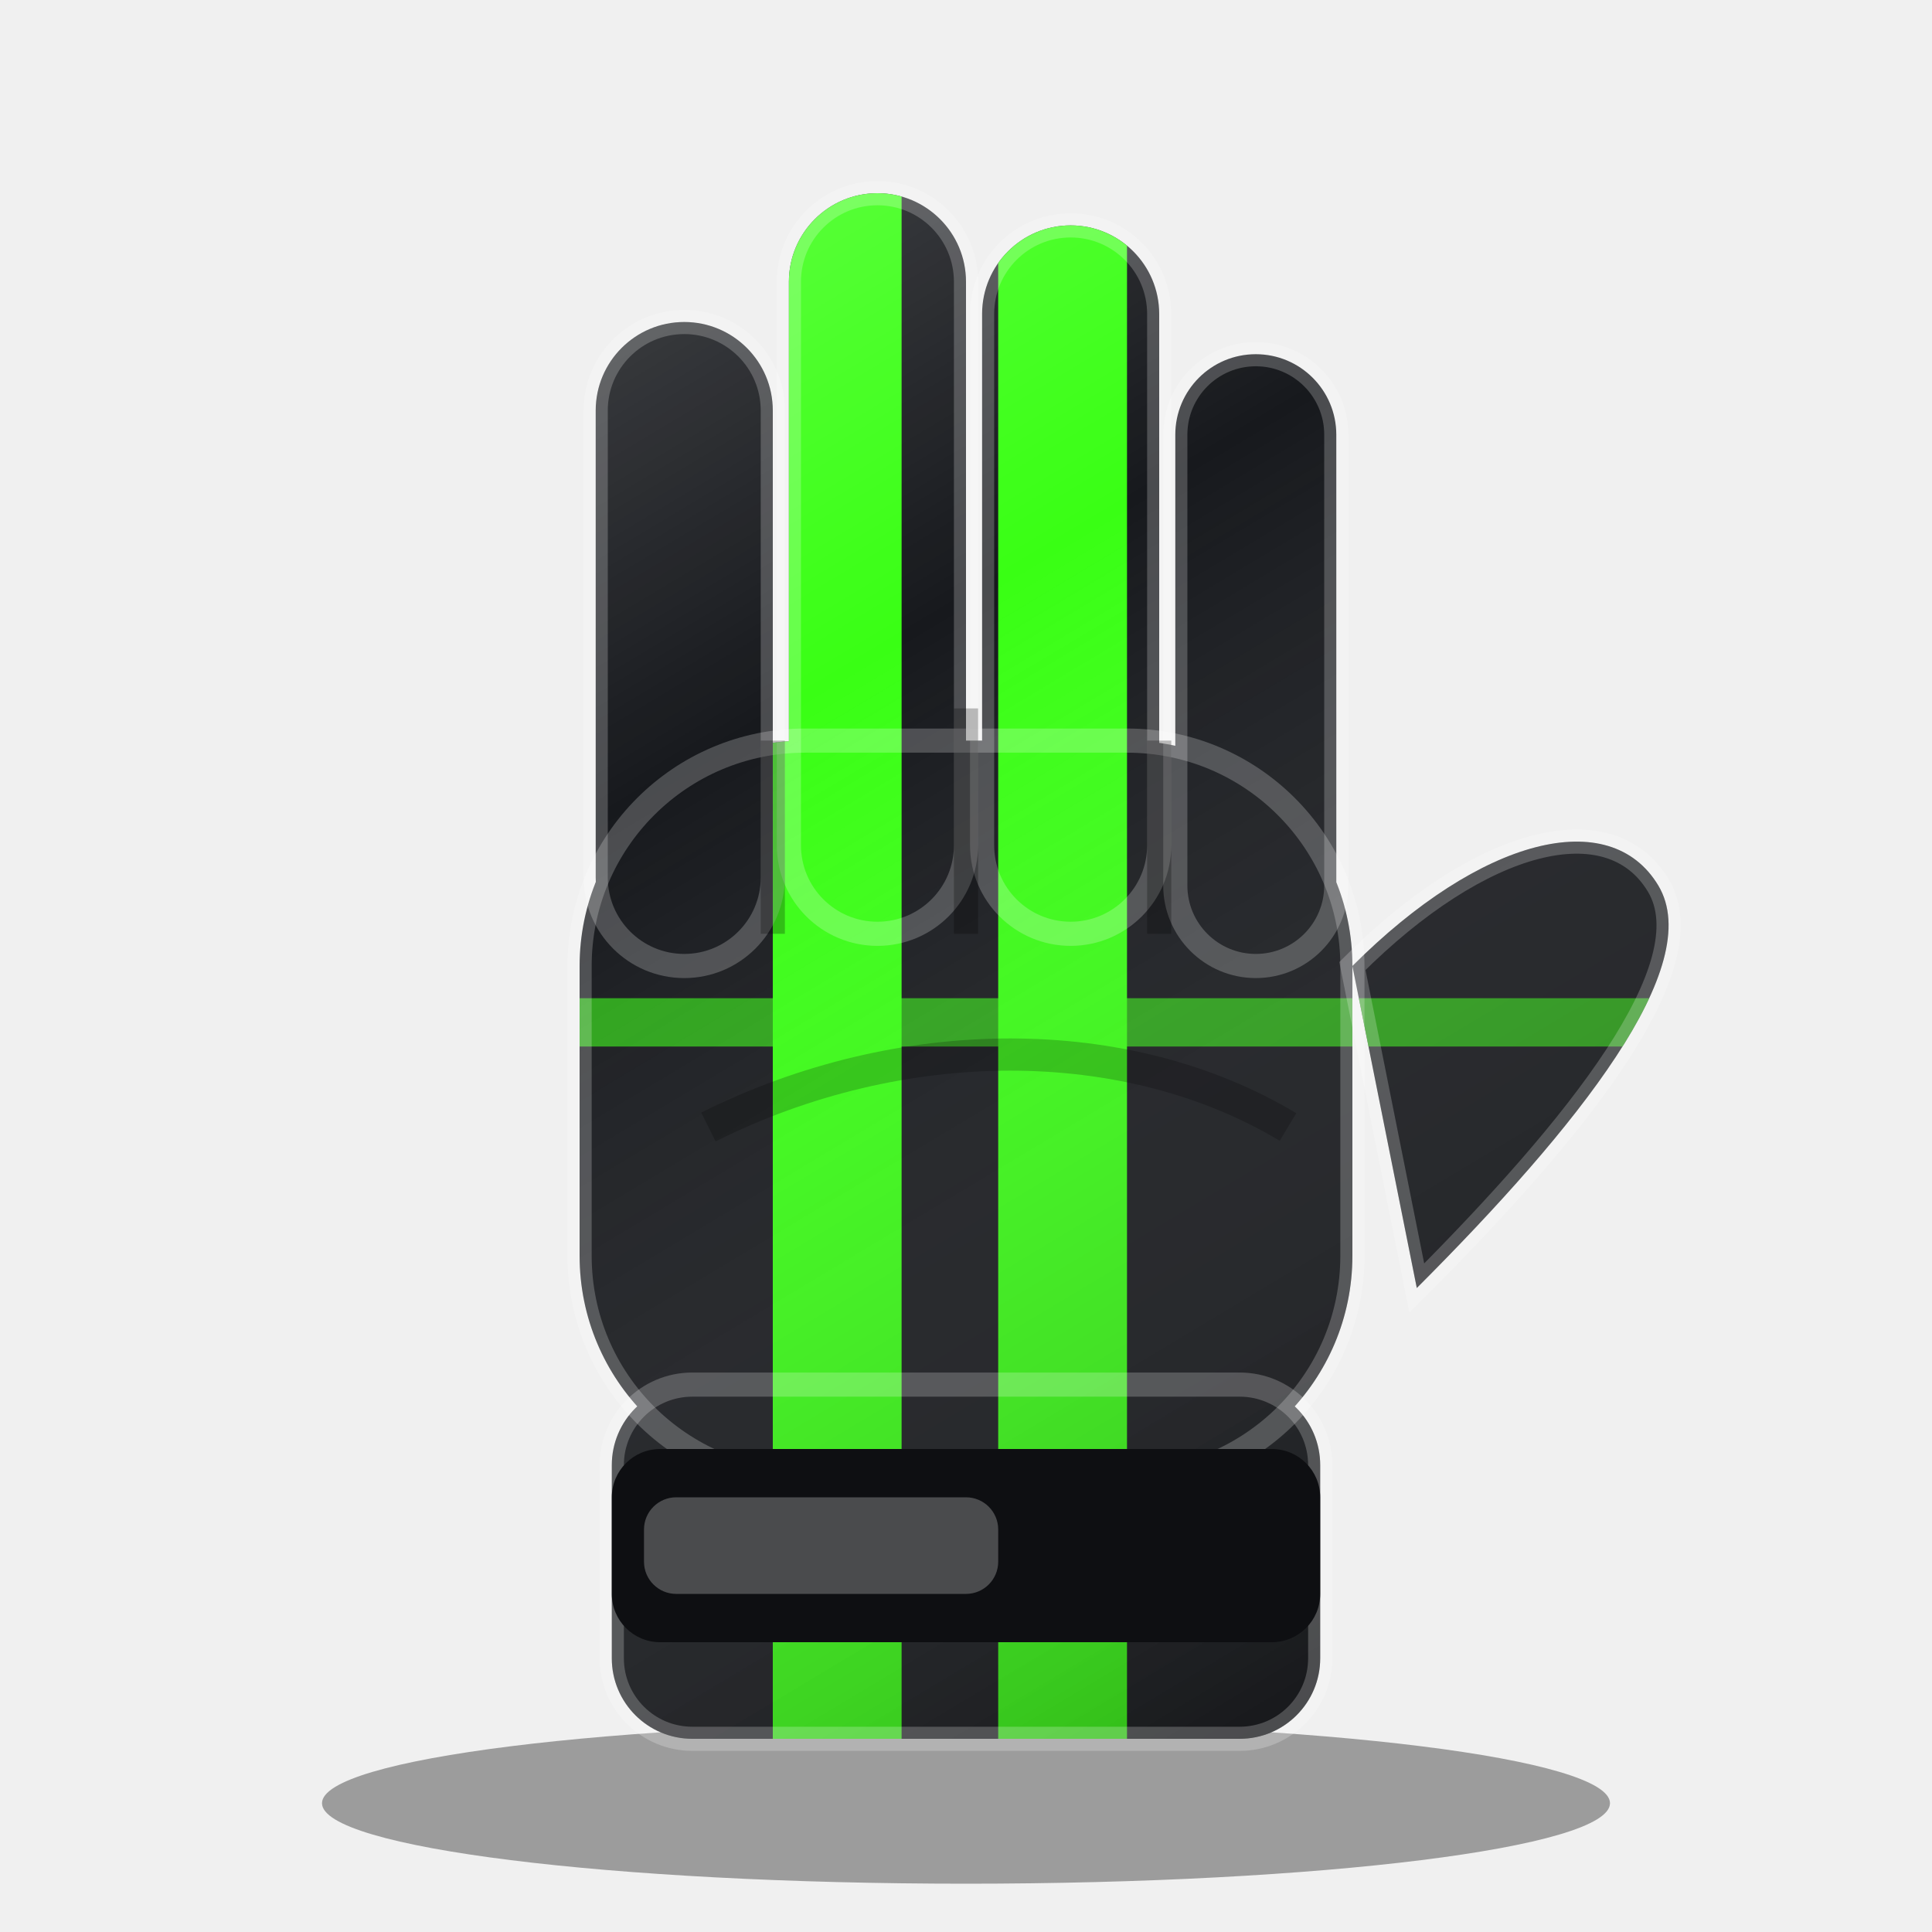
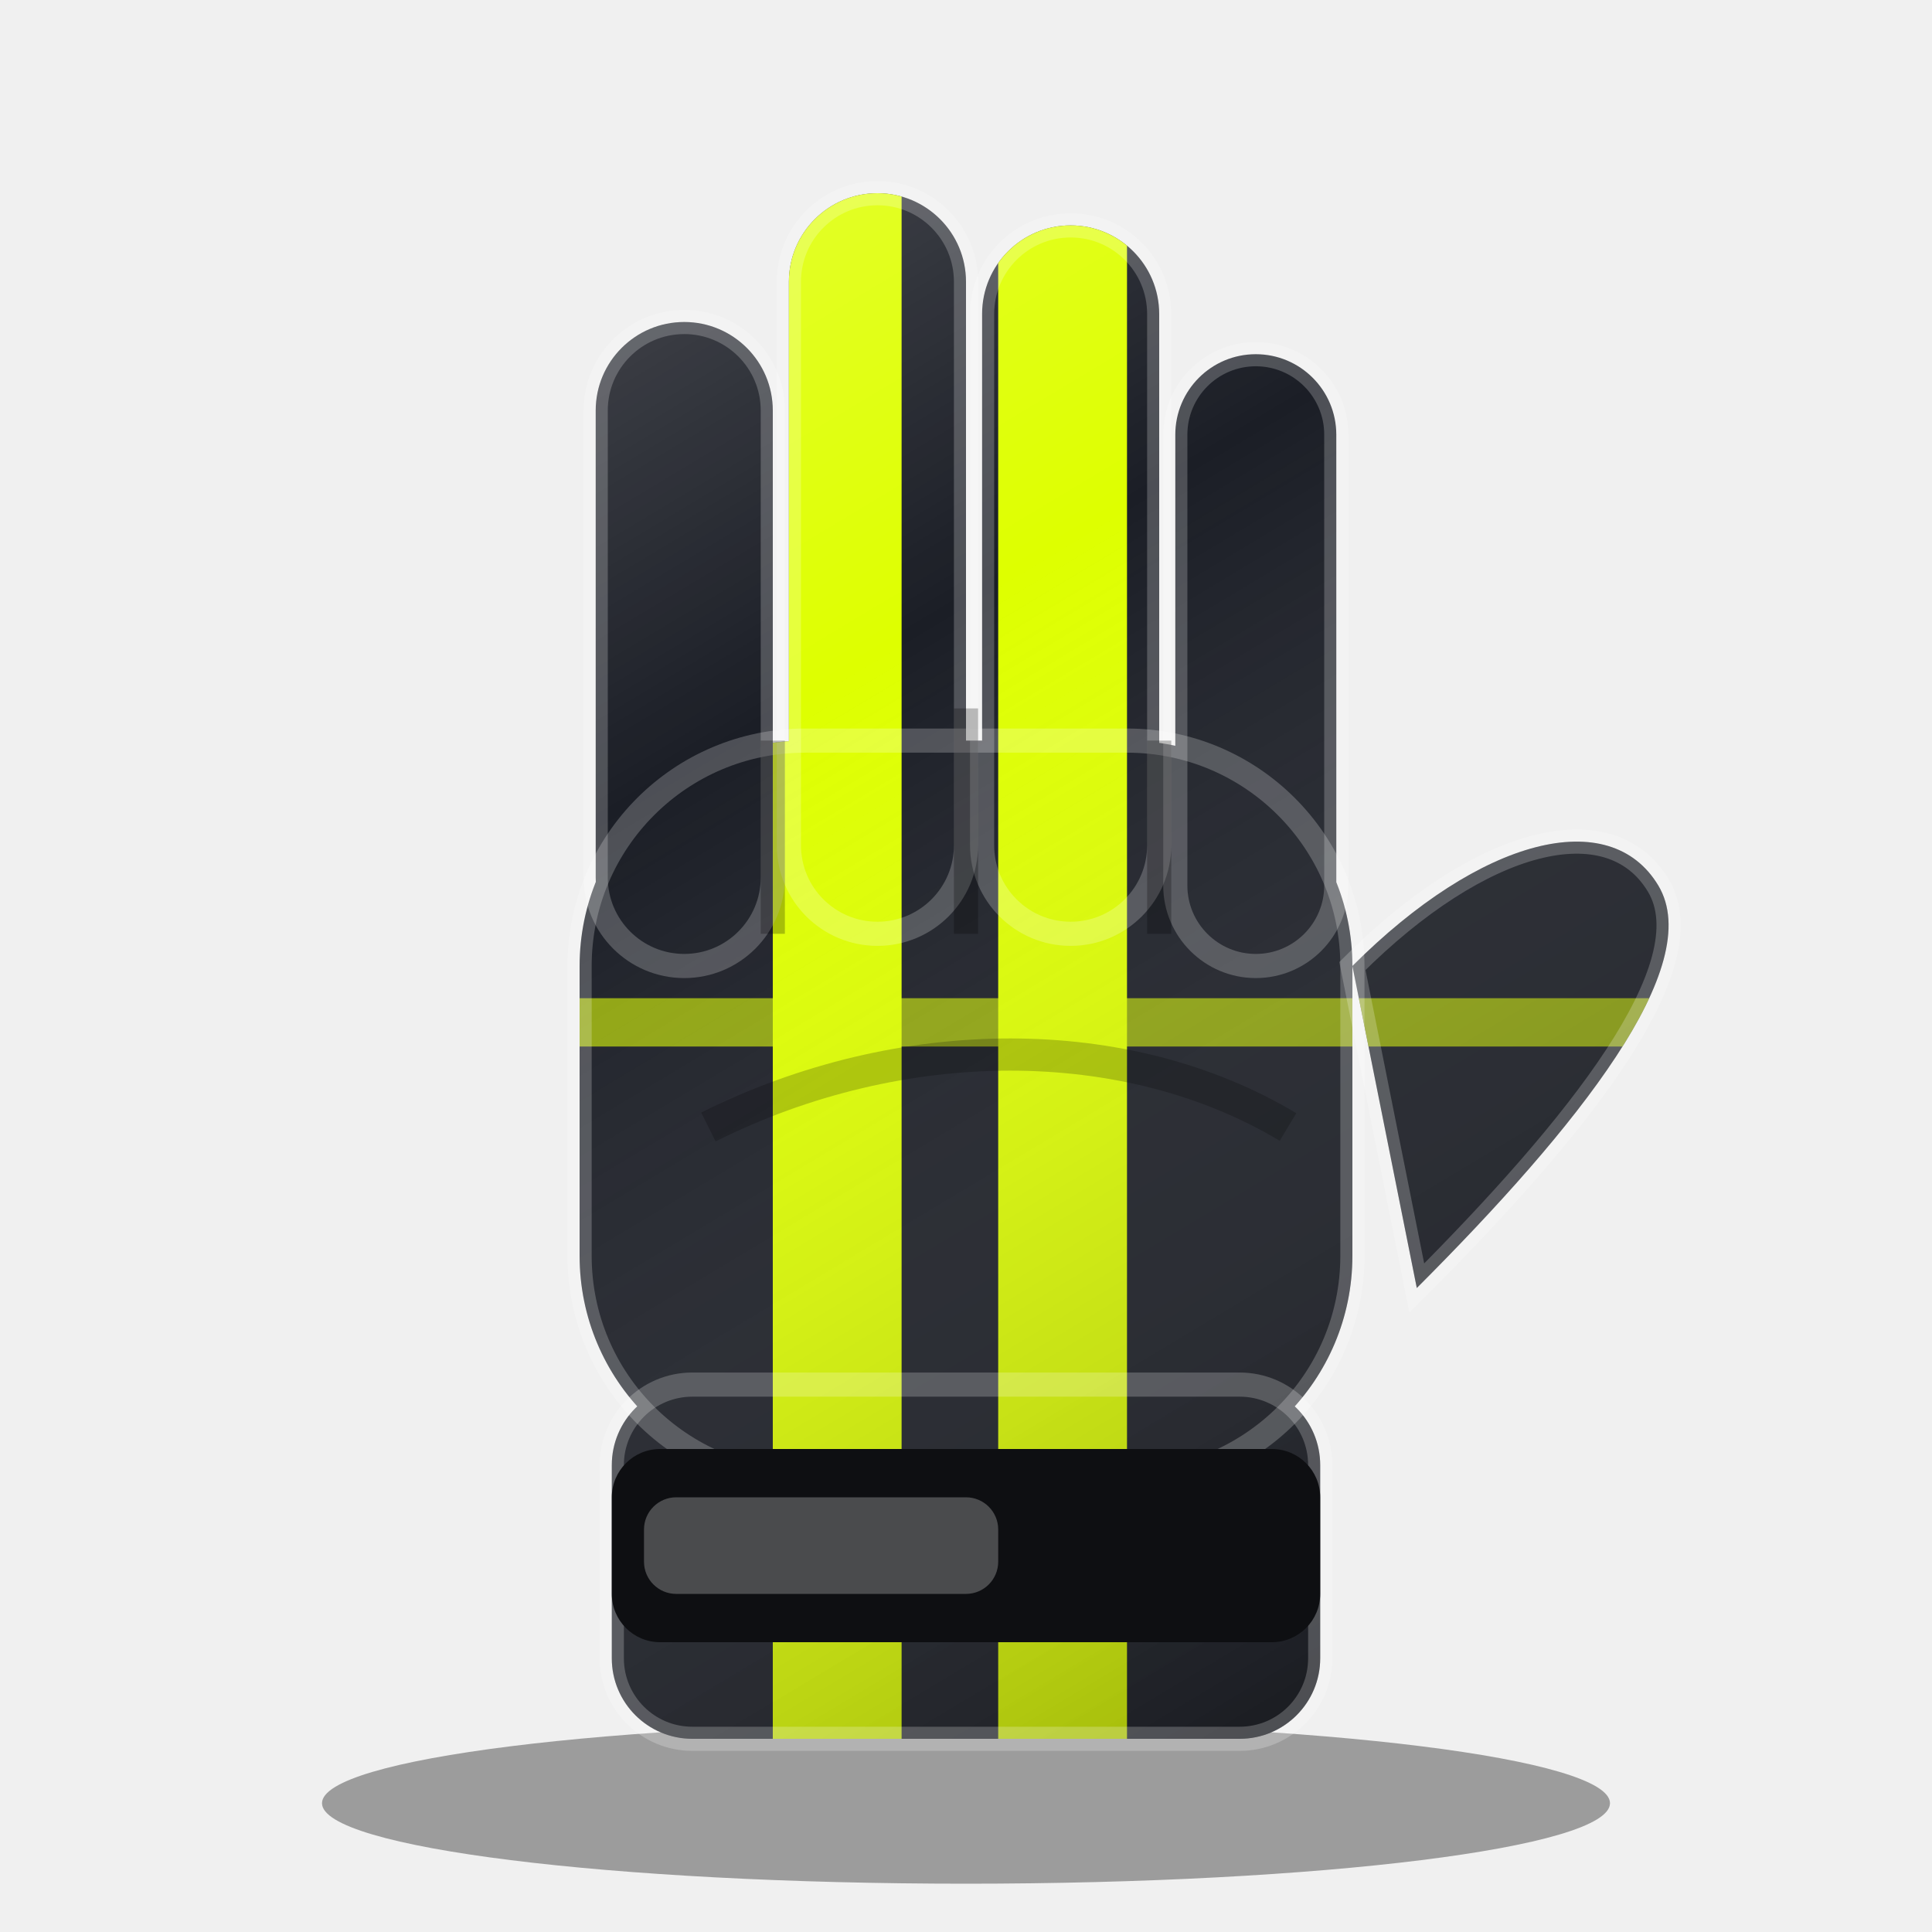
<svg xmlns="http://www.w3.org/2000/svg" viewBox="0 0 120 120" width="240" height="240">
  <defs>
    <clipPath id="clip-gloves-neon">
      <rect x="36" y="46" width="48" height="46" rx="14" />
      <rect x="37" y="20" width="11" height="40" rx="5.5" />
      <rect x="49" y="12" width="11" height="46" rx="5.5" />
      <rect x="61" y="14" width="11" height="44" rx="5.5" />
      <rect x="73" y="22" width="10" height="38" rx="5" />
      <path d="M84 60 C92 52 100 50 103 55 C106 60 98 70 88 80 Z" />
      <rect x="38" y="86" width="44" height="22" rx="5" />
    </clipPath>
    <linearGradient id="light-gloves-neon" x1="0" y1="0" x2="0.6" y2="1">
      <stop offset="0" stop-color="#FFFFFF" stop-opacity="0.35" />
      <stop offset="0.45" stop-color="#FFFFFF" stop-opacity="0" />
      <stop offset="1" stop-color="#000000" stop-opacity="0.35" />
    </linearGradient>
  </defs>
  <ellipse cx="60" cy="112" rx="40" ry="5" fill="#000000" fill-opacity="0.35" />
  <g clip-path="url(#clip-gloves-neon)">
-     <rect x="0" y="0" width="120" height="120" fill="#17191D" />
-     <rect x="48" y="0" width="8" height="120" fill="#39FF14" />
-     <rect x="62" y="0" width="8" height="120" fill="#39FF14" />
-     <rect x="0" y="62" width="120" height="3" fill="#39FF14" fill-opacity="0.6" />
+     <rect x="0" y="0" width="120" height="120" fill="#1B1E26" />
+     <rect x="48" y="0" width="8" height="120" fill="#DEFF00" />
+     <rect x="62" y="0" width="8" height="120" fill="#DEFF00" />
+     <rect x="0" y="62" width="120" height="3" fill="#DEFF00" fill-opacity="0.6" />
    <rect x="0" y="0" width="120" height="120" fill="url(#light-gloves-neon)" />
  </g>
  <g fill="none" stroke="#FFFFFF" stroke-opacity="0.22" stroke-width="1.5">
    <rect x="36" y="46" width="48" height="46" rx="14" />
    <rect x="37" y="20" width="11" height="40" rx="5.5" />
    <rect x="49" y="12" width="11" height="46" rx="5.5" />
    <rect x="61" y="14" width="11" height="44" rx="5.5" />
    <rect x="73" y="22" width="10" height="38" rx="5" />
    <path d="M84 60 C92 52 100 50 103 55 C106 60 98 70 88 80 Z" />
    <rect x="38" y="86" width="44" height="22" rx="5" />
  </g>
  <rect x="38" y="90" width="44" height="12" rx="3" fill="#0E0F12" />
  <rect x="40" y="93" width="22" height="6" rx="2" fill="#FFFFFF" fill-opacity="0.25" />
  <path d="M48 46 L48 58 M60 44 L60 58 M72 46 L72 58" stroke="#000000" stroke-opacity="0.25" stroke-width="1.5" />
  <path d="M44 70 C56 64 70 64 80 70" fill="none" stroke="#000000" stroke-opacity="0.2" stroke-width="2" />
</svg>
